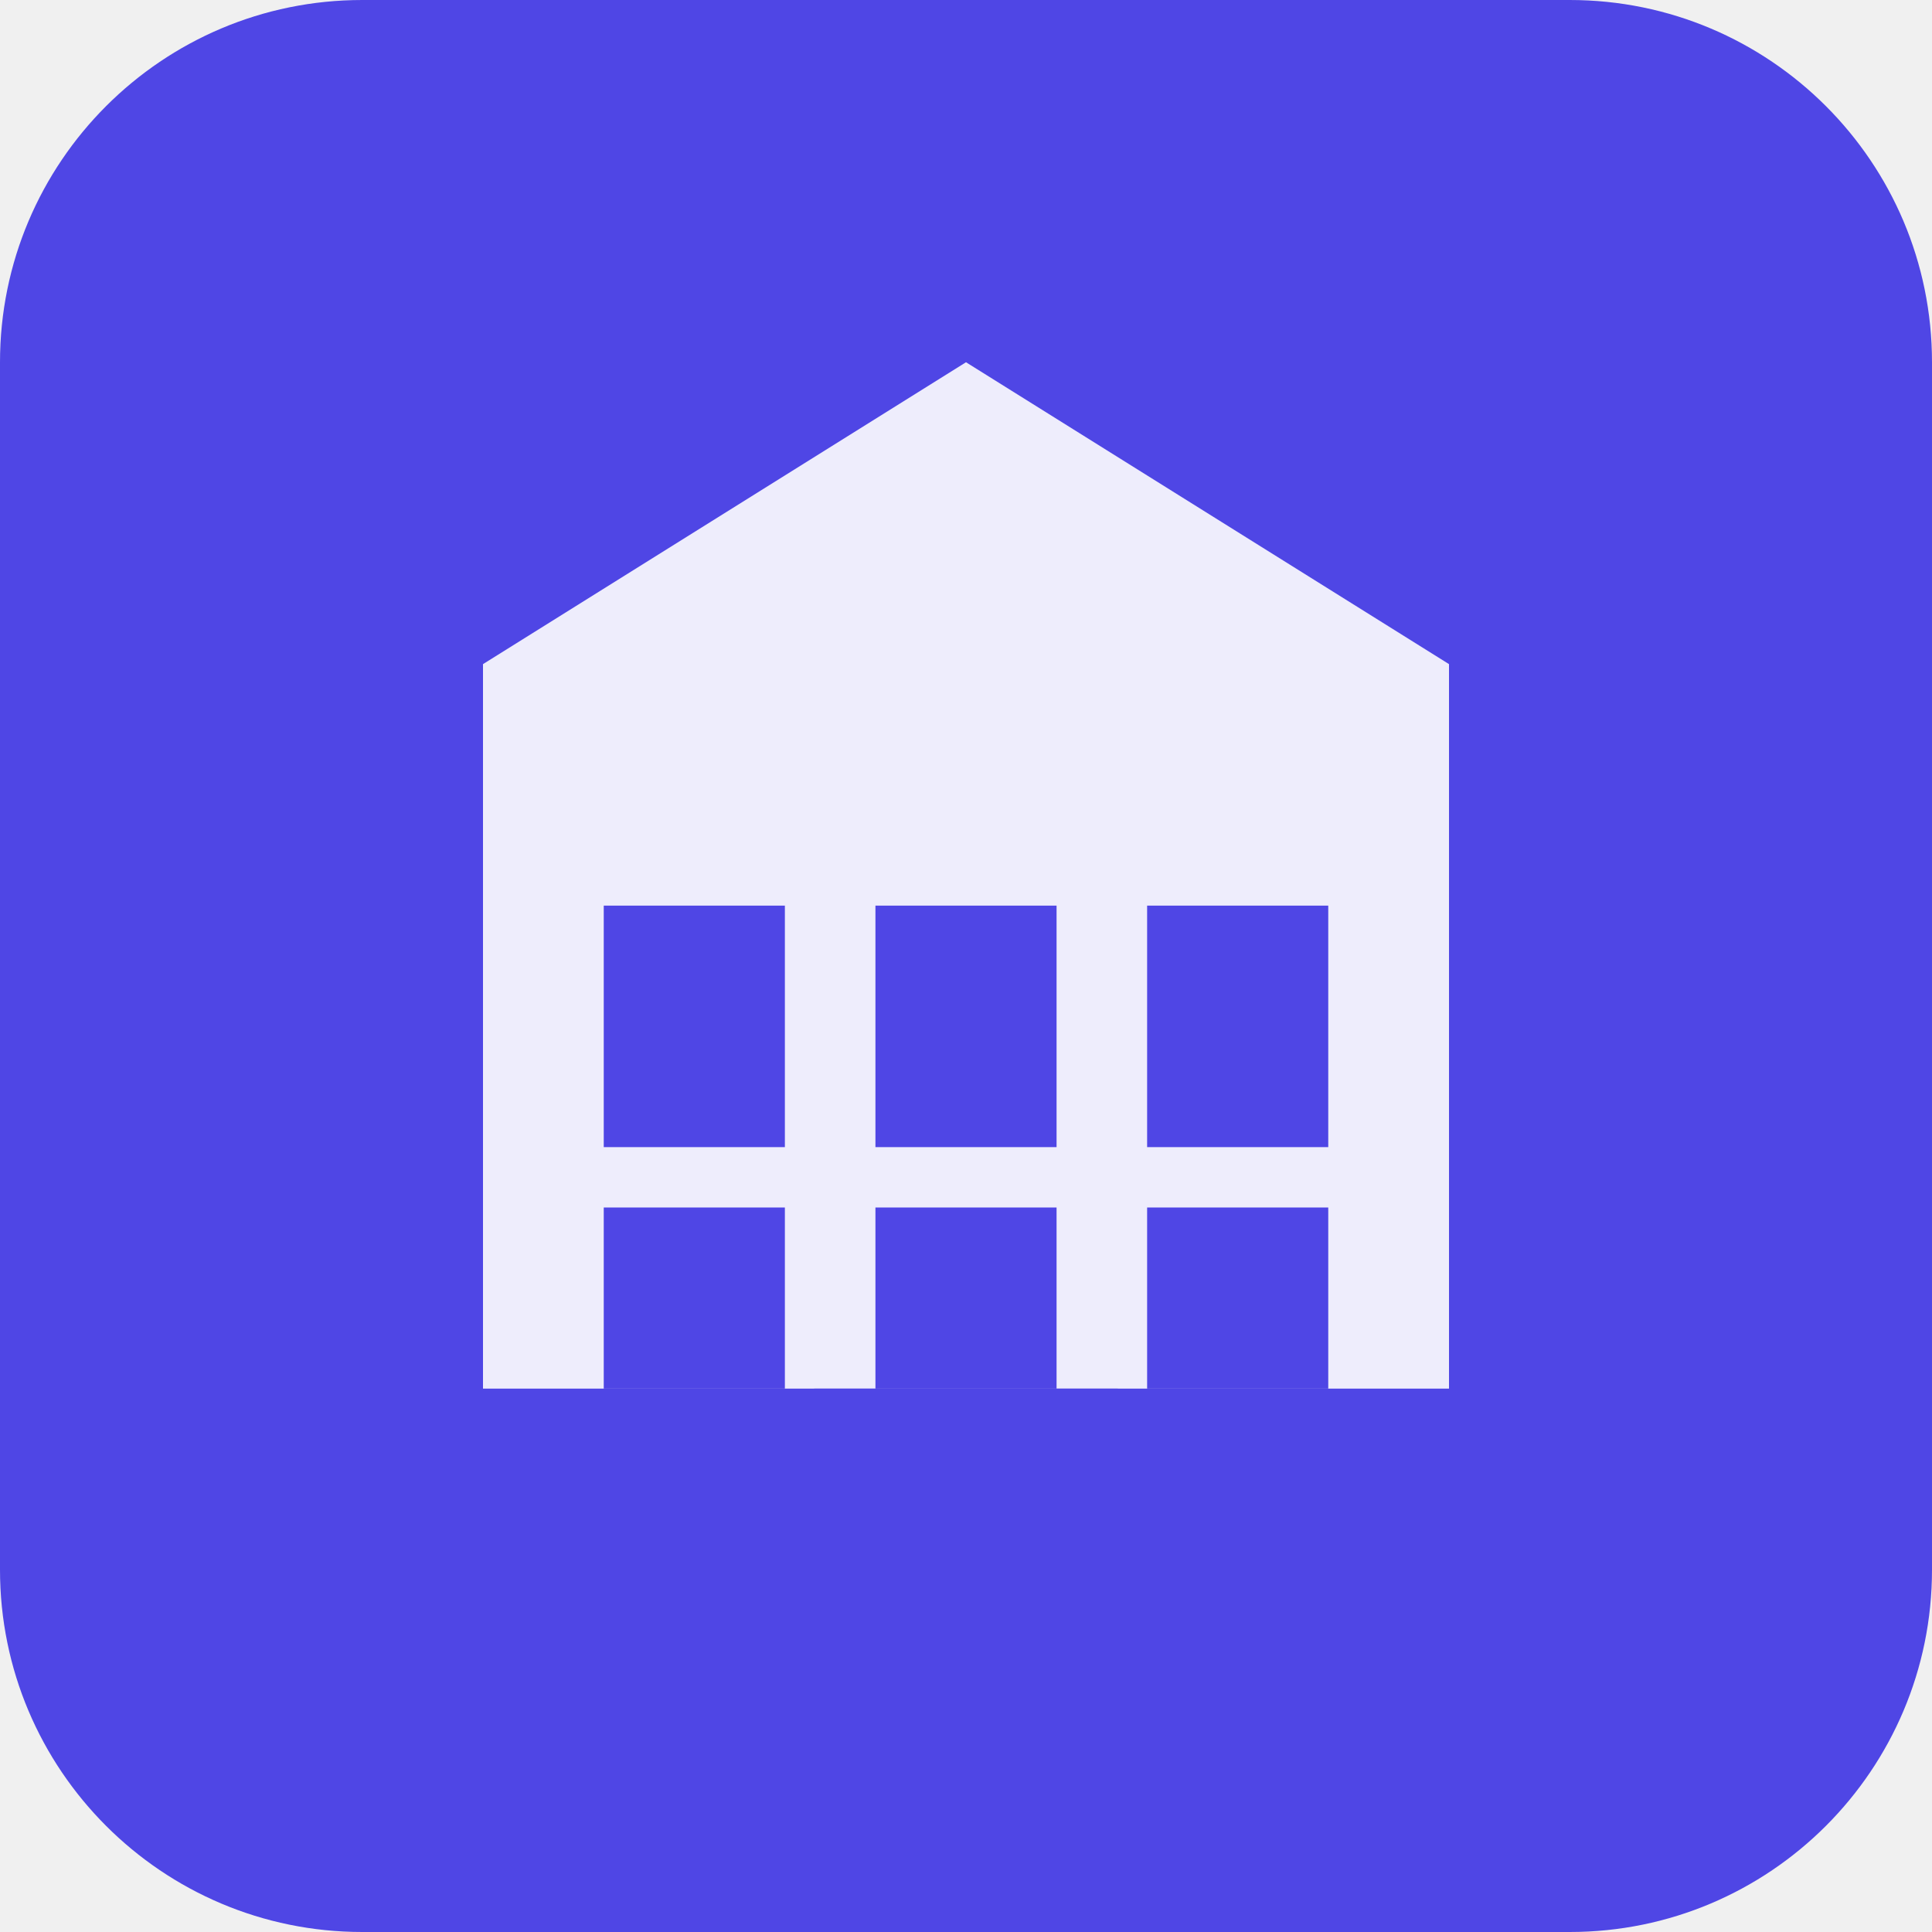
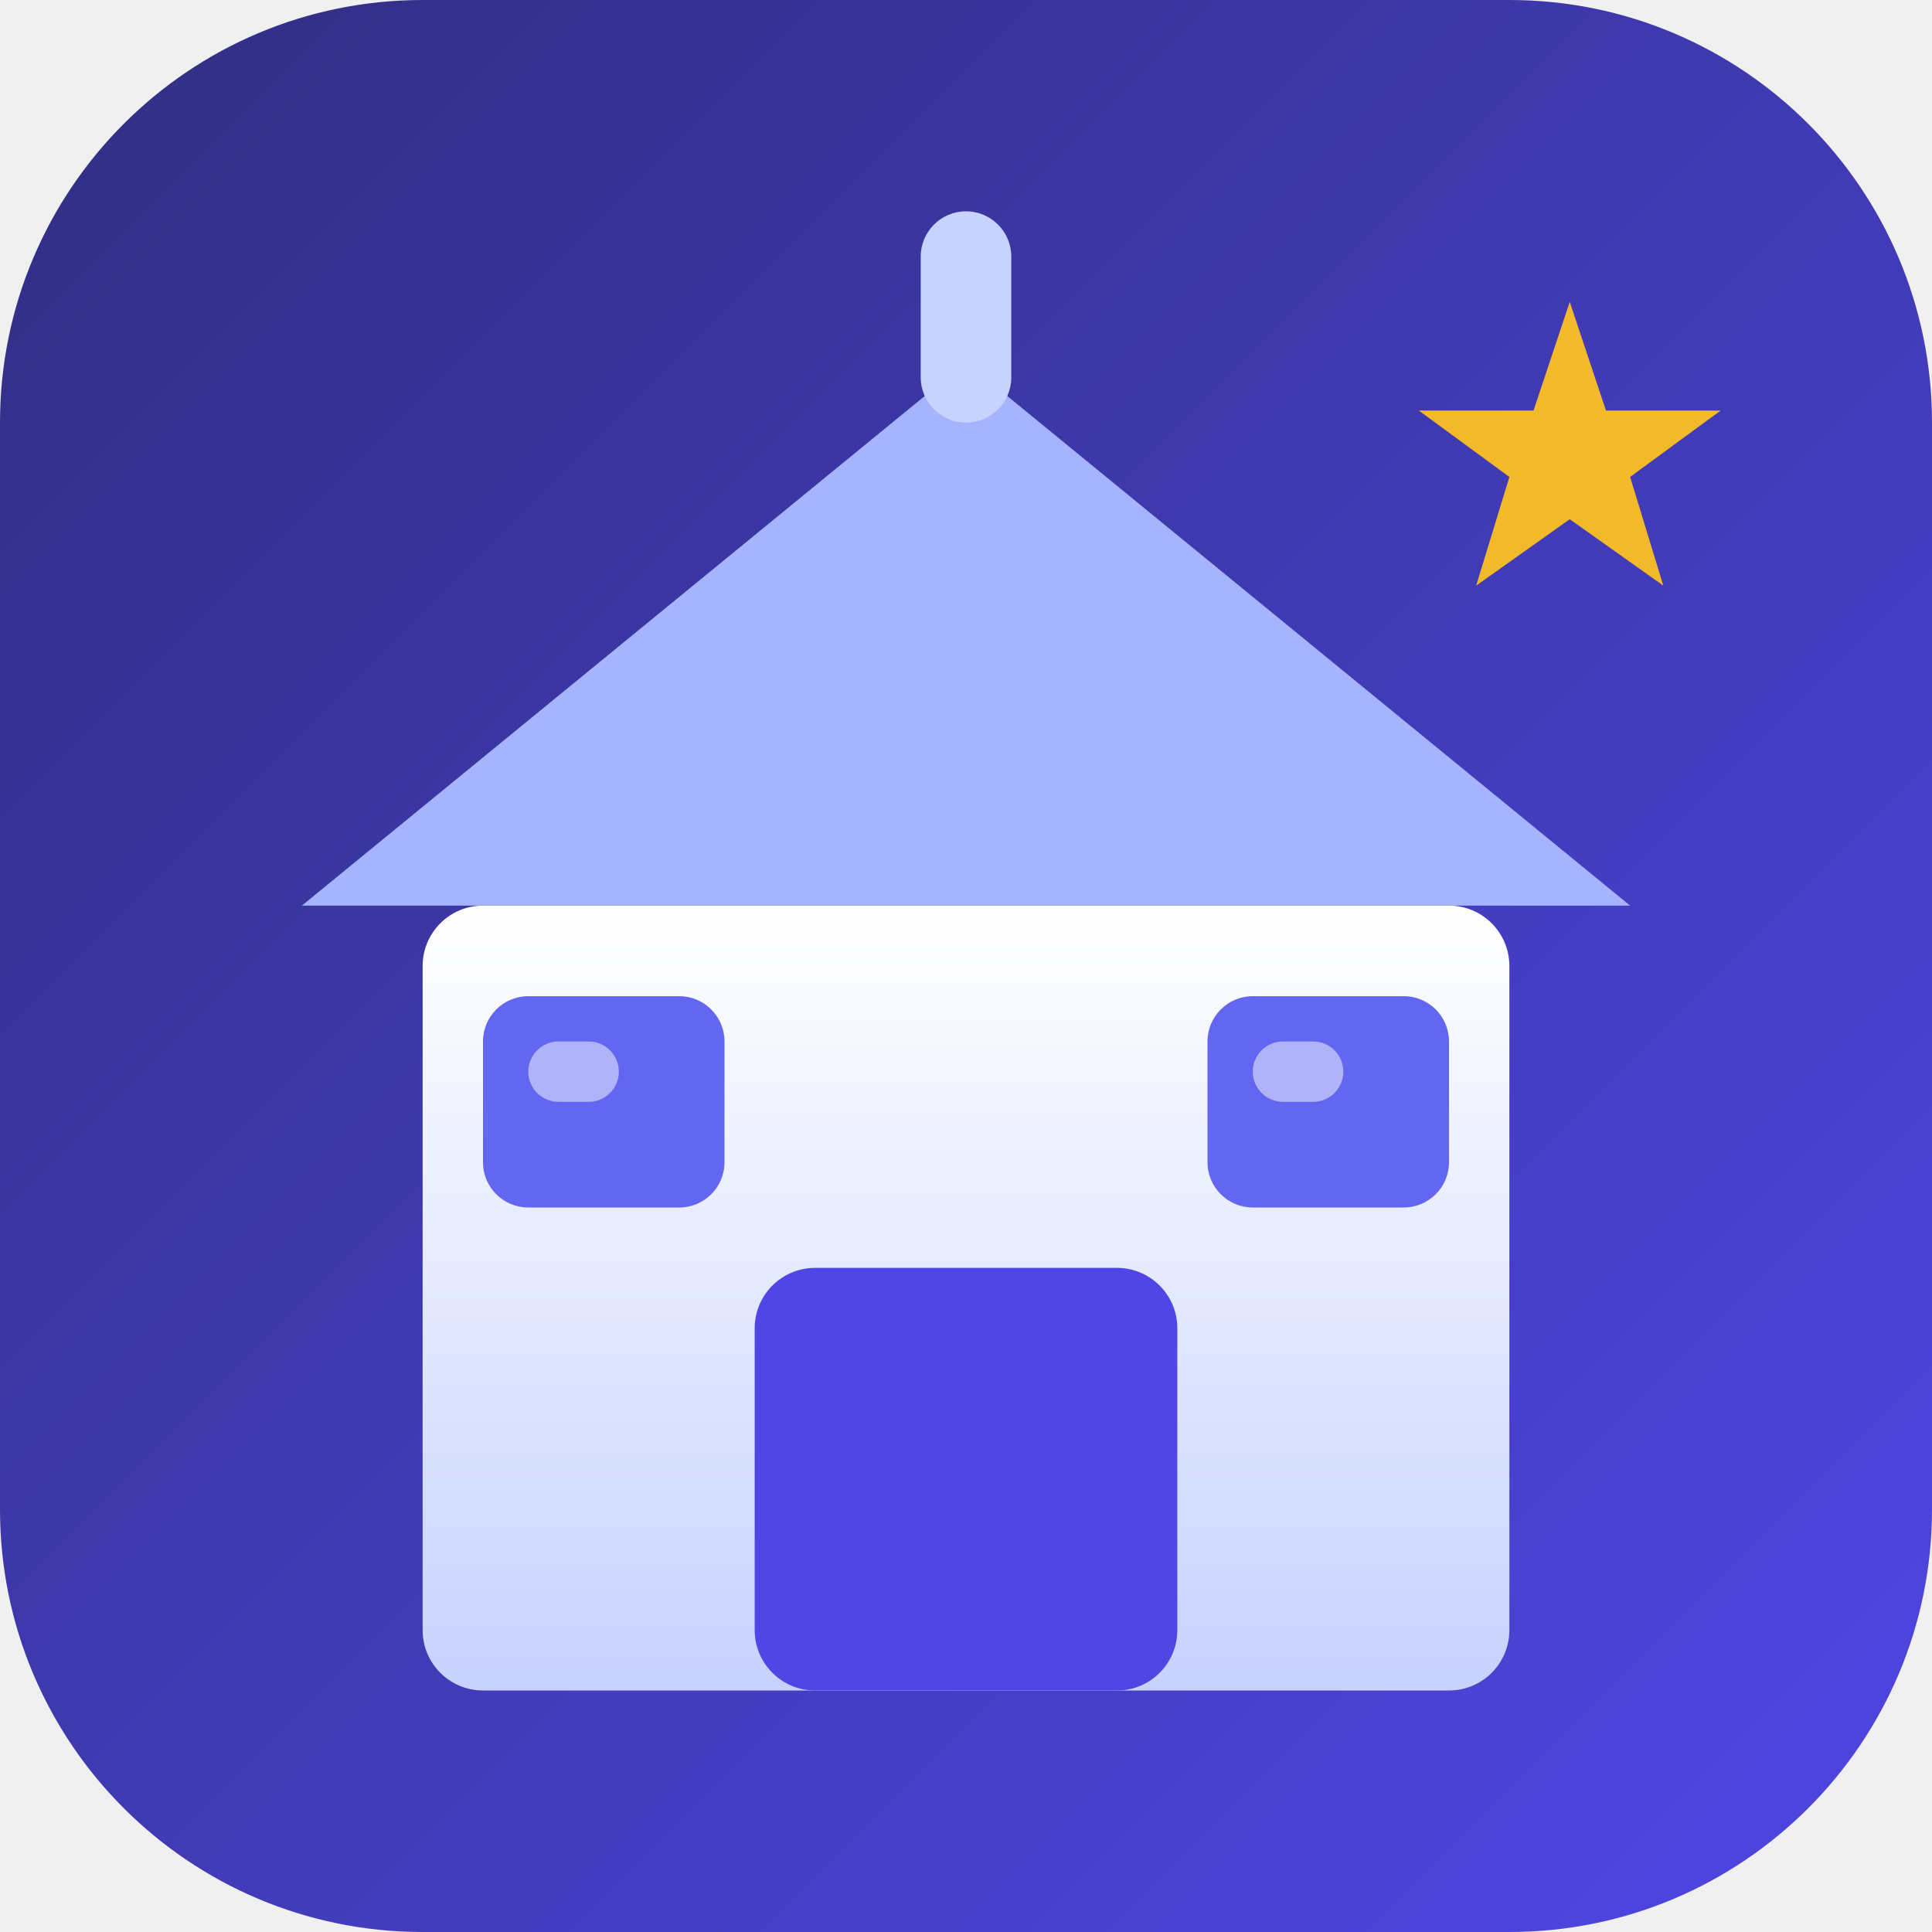
- <svg xmlns="http://www.w3.org/2000/svg" viewBox="0 0 64 64" fill="none">
-   <rect width="64" height="64" rx="12" fill="#4f46e5" />
-   <path d="M32 12L16 22v24h32V22L32 12z" fill="#fff" opacity="0.9" />
-   <rect x="20" y="30" width="6" height="8" fill="#4f46e5" />
-   <rect x="29" y="30" width="6" height="8" fill="#4f46e5" />
-   <rect x="38" y="30" width="6" height="8" fill="#4f46e5" />
-   <rect x="20" y="40" width="6" height="6" fill="#4f46e5" />
-   <rect x="29" y="40" width="6" height="6" fill="#4f46e5" />
-   <rect x="38" y="40" width="6" height="6" fill="#4f46e5" />
-   <rect x="26" y="46" width="12" height="6" rx="1" fill="#4f46e5" />
+ <svg xmlns="http://www.w3.org/2000/svg" viewBox="0 0 64 64">
+   <defs>
+     <linearGradient id="bg" x1="0%" y1="0%" x2="100%" y2="100%">
+       <stop offset="0%" stop-color="#312e81" />
+       <stop offset="100%" stop-color="#4f46e5" />
+     </linearGradient>
+     <linearGradient id="bld" x1="0%" y1="0%" x2="0%" y2="100%">
+       <stop offset="0%" stop-color="#ffffff" />
+       <stop offset="100%" stop-color="#c7d2fe" />
+     </linearGradient>
+   </defs>
+   <rect width="64" height="64" rx="14" fill="url(#bg)" />
+   <rect x="14" y="30" width="36" height="26" rx="2" fill="url(#bld)" />
+   <polygon points="32,12 10,30 54,30" fill="#a5b4fc" />
+   <rect x="30.5" y="7" width="3" height="7" rx="1.5" fill="#c7d2fe" />
+   <rect x="25" y="42" width="14" height="14" rx="2" fill="#4f46e5" />
+   <rect x="16" y="33" width="8" height="7" rx="1.5" fill="#6366f1" />
+   <rect x="40" y="33" width="8" height="7" rx="1.5" fill="#6366f1" />
+   <rect x="17.5" y="34.5" width="3" height="2" rx="1" fill="white" opacity="0.5" />
+   <rect x="41.5" y="34.5" width="3" height="2" rx="1" fill="white" opacity="0.5" />
+   <polygon points="52,10 53.2,13.6 57,13.6 54,15.8 55.1,19.4 52,17.2 48.9,19.4 50,15.8 47,13.6 50.8,13.6" fill="#fbbf24" opacity="0.95" />
</svg>
